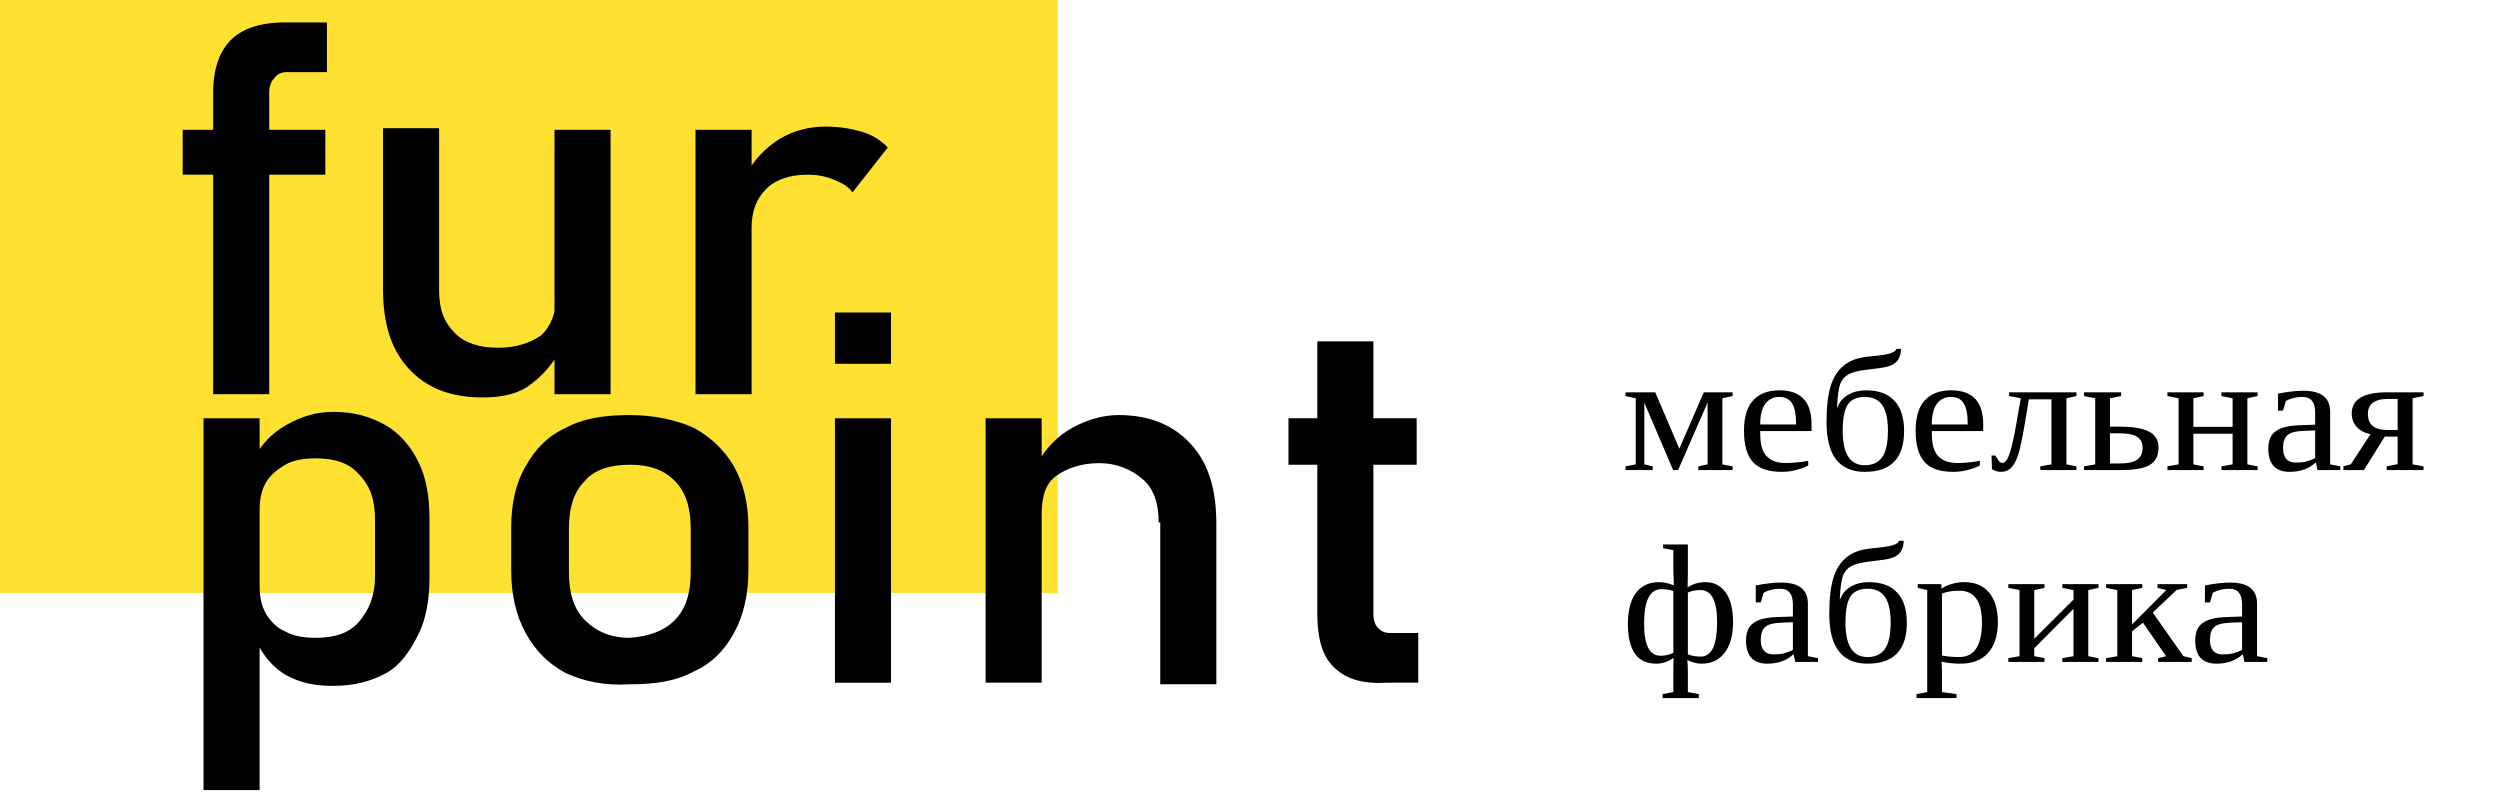
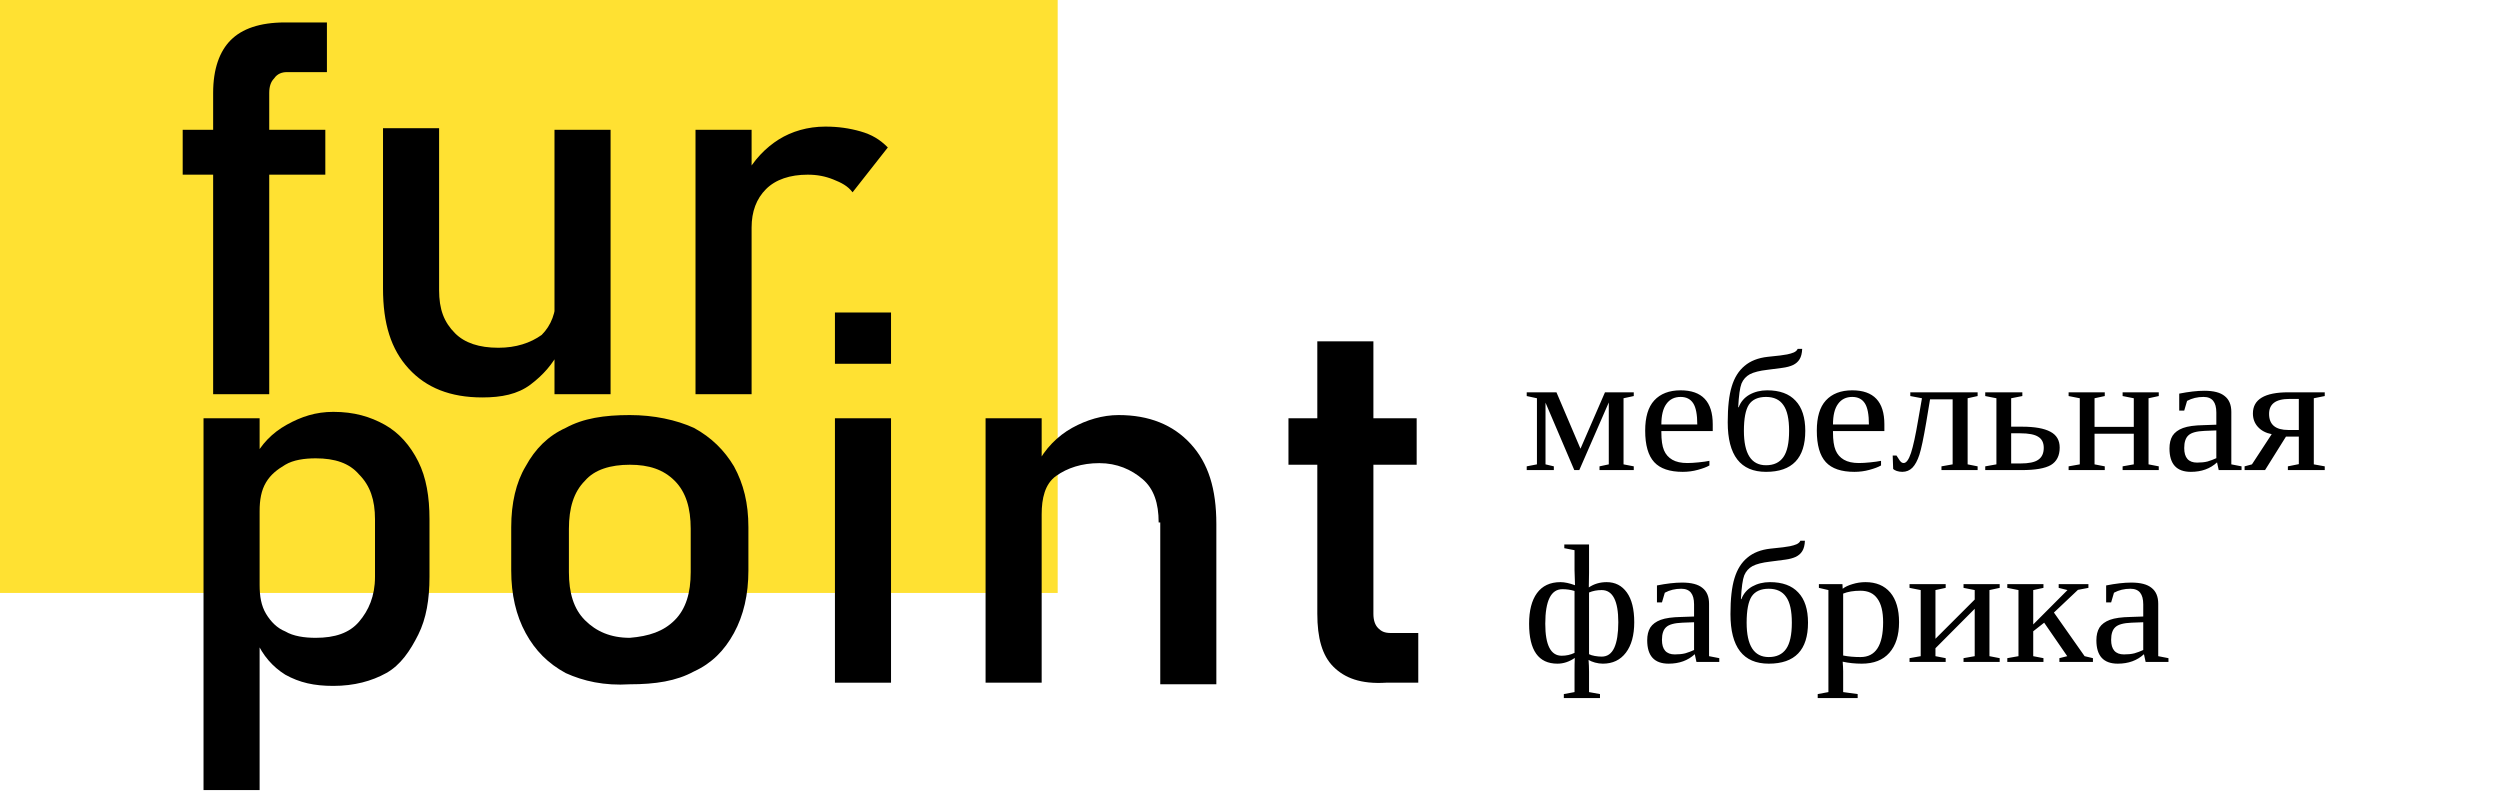
- <svg xmlns="http://www.w3.org/2000/svg" id="logo" viewBox="0 0 156 50" xml:space="preserve">
+ <svg xmlns="http://www.w3.org/2000/svg" id="logo" viewBox="0 0 156 50">
  <style type="text/css">
		.st0 {
			fill: #FFE132;
		}

		.st1 {
			fill: #000000;
		}

		.st2 {
			font-size: 12px;
		}
	</style>
  <rect class="st0" width="66" height="37" />
  <g>
    <g>
      <path class="st1" d="M11.4,8.1h8.9v2.8h-8.9V8.1z M13.3,5.8c0-1.5,0.4-2.6,1.1-3.3c0.7-0.7,1.8-1.1,3.4-1.1h2.6v3.1h-2.5    c-0.3,0-0.6,0.1-0.8,0.4c-0.2,0.2-0.3,0.5-0.3,0.9v18.8h-3.5V5.8z" />
      <path class="st1" d="M27.4,18.1c0,1.2,0.3,2,1,2.7c0.6,0.6,1.5,0.9,2.7,0.9c1.1,0,2-0.3,2.7-0.8c0.6-0.6,0.9-1.4,0.9-2.4l0.2,3.4    c-0.4,0.8-1,1.5-1.8,2.1c-0.8,0.6-1.8,0.8-3,0.8c-2,0-3.5-0.6-4.6-1.8c-1.1-1.2-1.6-2.8-1.6-5v-10h3.5V18.1z M34.6,8.1h3.5v16.5    h-3.5V8.1z" />
      <path class="st1" d="M43.4,8.1h3.5v16.5h-3.5V8.1z M52,11.2c-0.5-0.2-1-0.3-1.6-0.3c-1.1,0-2,0.3-2.6,0.9    c-0.6,0.6-0.9,1.4-0.9,2.4L46.5,11c0.5-1,1.3-1.8,2.1-2.3s1.8-0.8,2.9-0.8c0.8,0,1.5,0.1,2.2,0.3c0.7,0.2,1.2,0.5,1.7,1L53.2,12    C52.9,11.6,52.5,11.4,52,11.2z" />
      <path class="st1" d="M12.7,26.1h3.5v23.2h-3.5V26.1z M17.8,42.1C17,41.6,16.4,40.9,16,40l0.2-3.5c0,0.7,0.1,1.3,0.4,1.8    c0.3,0.5,0.7,0.9,1.2,1.1c0.5,0.3,1.2,0.4,1.9,0.4c1.2,0,2.1-0.3,2.7-1c0.6-0.7,1-1.6,1-2.8v-3.6c0-1.2-0.3-2.1-1-2.8    c-0.6-0.7-1.5-1-2.7-1c-0.7,0-1.4,0.1-1.9,0.4c-0.5,0.3-0.9,0.6-1.2,1.1c-0.3,0.5-0.4,1.1-0.4,1.8l-0.4-3.2c0.5-1,1.2-1.7,2.1-2.2    c0.9-0.5,1.8-0.8,2.9-0.8c1.3,0,2.3,0.3,3.2,0.8c0.9,0.5,1.6,1.3,2.1,2.3s0.7,2.2,0.7,3.6v3.6c0,1.4-0.2,2.6-0.7,3.6    S25,41.5,24.1,42c-0.9,0.5-2,0.8-3.3,0.8C19.6,42.8,18.7,42.6,17.8,42.1z" />
      <path class="st1" d="M35.3,42c-1.1-0.6-1.9-1.4-2.5-2.5c-0.6-1.1-0.9-2.4-0.9-3.9v-2.7c0-1.5,0.3-2.8,0.9-3.8    c0.6-1.1,1.4-1.9,2.5-2.4c1.1-0.6,2.4-0.8,4-0.8c1.5,0,2.9,0.3,4,0.8c1.1,0.6,1.9,1.4,2.5,2.4c0.6,1.1,0.9,2.3,0.9,3.8v2.7    c0,1.5-0.3,2.8-0.9,3.9c-0.6,1.1-1.4,1.9-2.5,2.4c-1.1,0.6-2.4,0.8-4,0.8C37.7,42.8,36.4,42.5,35.3,42z M42.1,38.7    c0.7-0.7,1-1.7,1-3v-2.7c0-1.3-0.3-2.3-1-3c-0.7-0.7-1.6-1-2.8-1c-1.2,0-2.2,0.3-2.8,1c-0.7,0.7-1,1.7-1,3v2.7c0,1.3,0.3,2.3,1,3    c0.7,0.7,1.6,1.1,2.8,1.1C40.5,39.7,41.4,39.4,42.1,38.7z" />
      <path class="st1" d="M52.1,19.5h3.5v3.2h-3.5V19.5z M52.1,26.1h3.5v16.5h-3.5V26.1z" />
      <path class="st1" d="M61.5,26.1H65v16.5h-3.5V26.1z M72.3,32.6c0-1.2-0.3-2.1-1-2.7s-1.6-1-2.7-1c-1.1,0-2,0.3-2.7,0.8    S65,31.1,65,32.1L64.7,29c0.5-1,1.3-1.8,2.2-2.3c0.9-0.5,1.9-0.8,2.9-0.8c1.9,0,3.4,0.6,4.5,1.8c1.1,1.2,1.6,2.8,1.6,5v10h-3.5    V32.6z" />
      <path class="st1" d="M80.4,26.1h8V29h-8V26.1z M83.2,41.6c-0.7-0.7-1-1.8-1-3.3v-17h3.5v17c0,0.4,0.1,0.7,0.3,0.9    c0.2,0.2,0.4,0.3,0.8,0.3h1.7v3.1h-2C84.9,42.7,83.9,42.3,83.2,41.6z" />
    </g>
  </g>
-   <text transform="matrix(0.95 0 0 0.88 101.1663 29.3335)">
+   <text transform="matrix(0.95 0 0 0.88 95 29.3335)">
    <tspan x="0" y="0" class="st1 st2">мебельная</tspan>
    <tspan x="0" y="13.6" class="st1 st2">фабрика</tspan>
  </text>
</svg>
